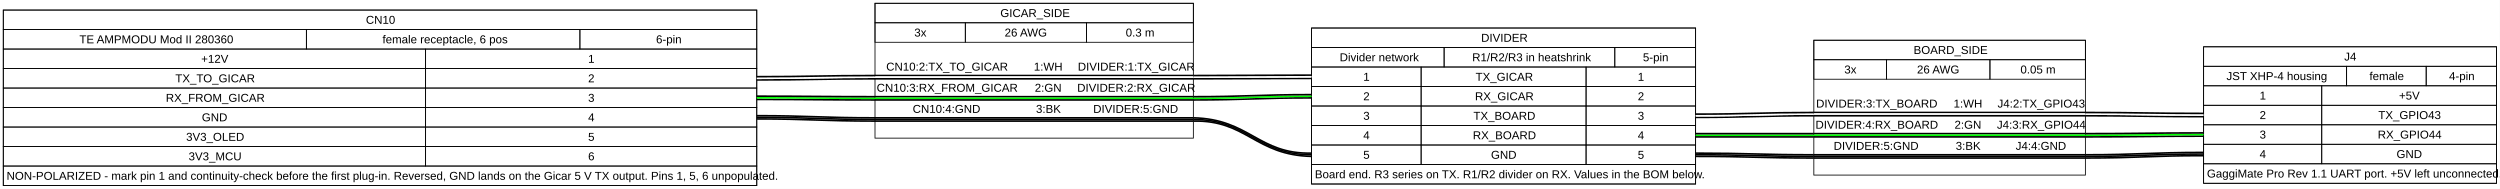
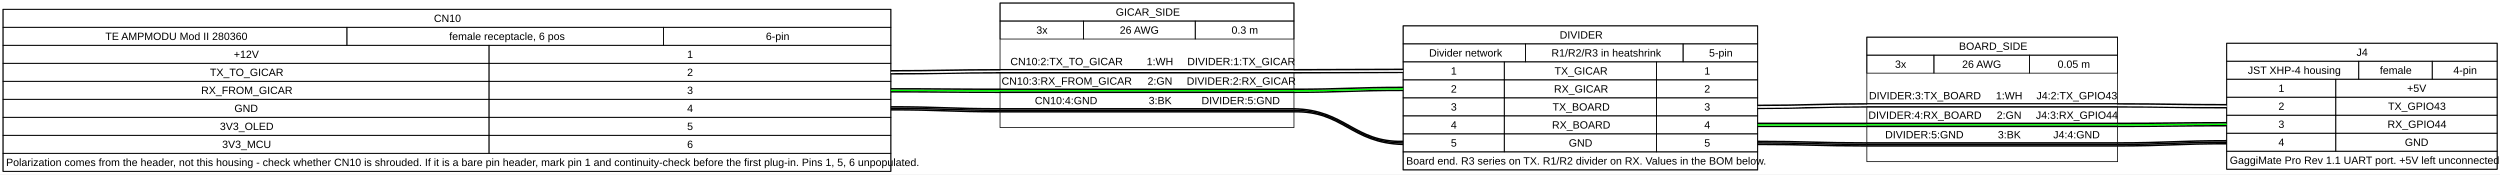
- <svg xmlns="http://www.w3.org/2000/svg" width="3045pt" height="230pt" viewBox="0.00 0.00 3045.00 230.00">
+ <svg xmlns="http://www.w3.org/2000/svg" width="3298pt" height="230pt" viewBox="0.00 0.00 3298.00 230.00">
  <g id="graph0" class="graph" transform="scale(1 1) rotate(0) translate(4 226)">
-     <polygon fill="#ffffff" stroke="none" points="-4,4 -4,-226 3040.75,-226 3040.75,4 -4,4" />
+     <polygon fill="#ffffff" stroke="none" points="-4,4 -4,-226 3294.25,-226 3294.25,4 -4,4" />
    <g id="node1" class="node">
-       <polygon fill="#ffffff" stroke="black" points="917.75,-213.75 0,-213.75 0,0 917.75,0 917.75,-213.75" />
-       <polygon fill="none" stroke="black" points="0,-190 0,-213.75 917.75,-213.75 917.75,-190 0,-190" />
-       <text xml:space="preserve" text-anchor="start" x="441.62" y="-197" font-family="arial" font-size="14.00">CN10</text>
-       <polygon fill="none" stroke="black" points="0,-166.25 0,-190 369.17,-190 369.17,-166.25 0,-166.25" />
-       <text xml:space="preserve" text-anchor="start" x="92.71" y="-173.25" font-family="arial" font-size="14.00">TE AMPMODU Mod II 280360</text>
-       <polygon fill="none" stroke="black" points="369.17,-166.25 369.17,-190 702.33,-190 702.33,-166.25 369.17,-166.25" />
-       <text xml:space="preserve" text-anchor="start" x="461.88" y="-173.25" font-family="arial" font-size="14.00">female receptacle, 6 pos</text>
-       <polygon fill="none" stroke="black" points="702.33,-166.25 702.33,-190 917.75,-190 917.75,-166.25 702.33,-166.25" />
-       <text xml:space="preserve" text-anchor="start" x="795.04" y="-173.25" font-family="arial" font-size="14.00">6-pin</text>
-       <polygon fill="none" stroke="black" points="0,-142.5 0,-166.25 514.38,-166.25 514.38,-142.5 0,-142.5" />
-       <text xml:space="preserve" text-anchor="start" x="241.06" y="-149.5" font-family="arial" font-size="14.00">+12V</text>
-       <polygon fill="none" stroke="black" points="514.38,-142.5 514.38,-166.25 917.75,-166.25 917.75,-142.5 514.38,-142.5" />
-       <text xml:space="preserve" text-anchor="start" x="712.31" y="-149.5" font-family="arial" font-size="14.00">1</text>
-       <polygon fill="none" stroke="black" points="0,-118.75 0,-142.5 514.38,-142.5 514.38,-118.75 0,-118.75" />
-       <text xml:space="preserve" text-anchor="start" x="209.56" y="-125.75" font-family="arial" font-size="14.00">TX_TO_GICAR</text>
-       <polygon fill="none" stroke="black" points="514.38,-118.75 514.38,-142.5 917.75,-142.5 917.75,-118.75 514.38,-118.75" />
-       <text xml:space="preserve" text-anchor="start" x="712.31" y="-125.75" font-family="arial" font-size="14.00">2</text>
-       <polygon fill="none" stroke="black" points="0,-95 0,-118.75 514.38,-118.75 514.38,-95 0,-95" />
-       <text xml:space="preserve" text-anchor="start" x="197.94" y="-102" font-family="arial" font-size="14.00">RX_FROM_GICAR</text>
-       <polygon fill="none" stroke="black" points="514.38,-95 514.38,-118.75 917.75,-118.75 917.75,-95 514.38,-95" />
-       <text xml:space="preserve" text-anchor="start" x="712.31" y="-102" font-family="arial" font-size="14.00">3</text>
-       <polygon fill="none" stroke="black" points="0,-71.25 0,-95 514.38,-95 514.38,-71.25 0,-71.25" />
-       <text xml:space="preserve" text-anchor="start" x="241.81" y="-78.25" font-family="arial" font-size="14.00">GND</text>
-       <polygon fill="none" stroke="black" points="514.38,-71.25 514.38,-95 917.75,-95 917.75,-71.25 514.38,-71.25" />
-       <text xml:space="preserve" text-anchor="start" x="712.31" y="-78.25" font-family="arial" font-size="14.00">4</text>
-       <polygon fill="none" stroke="black" points="0,-47.5 0,-71.25 514.38,-71.25 514.38,-47.5 0,-47.5" />
-       <text xml:space="preserve" text-anchor="start" x="222.69" y="-54.5" font-family="arial" font-size="14.00">3V3_OLED</text>
-       <polygon fill="none" stroke="black" points="514.38,-47.5 514.38,-71.25 917.75,-71.25 917.75,-47.5 514.38,-47.5" />
-       <text xml:space="preserve" text-anchor="start" x="712.31" y="-54.5" font-family="arial" font-size="14.00">5</text>
-       <polygon fill="none" stroke="black" points="0,-23.75 0,-47.5 514.38,-47.5 514.38,-23.75 0,-23.75" />
-       <text xml:space="preserve" text-anchor="start" x="225.69" y="-30.75" font-family="arial" font-size="14.00">3V3_MCU</text>
-       <polygon fill="none" stroke="black" points="514.38,-23.75 514.38,-47.5 917.75,-47.5 917.75,-23.75 514.38,-23.75" />
-       <text xml:space="preserve" text-anchor="start" x="712.31" y="-30.75" font-family="arial" font-size="14.00">6</text>
-       <polygon fill="none" stroke="black" points="0,0 0,-23.75 917.75,-23.75 917.75,0 0,0" />
-       <text xml:space="preserve" text-anchor="start" x="4" y="-7" font-family="arial" font-size="14.00">NON-POLARIZED - mark pin 1 and continuity-check before the first plug-in. Reversed, GND lands on the Gicar 5 V TX output. Pins 1, 5, 6 unpopulated.</text>
+       <polygon fill="#ffffff" stroke="black" points="1171.25,-213.75 0,-213.75 0,0 1171.25,0 1171.25,-213.75" />
+       <polygon fill="none" stroke="black" points="0,-190 0,-213.75 1171.25,-213.75 1171.25,-190 0,-190" />
+       <text xml:space="preserve" text-anchor="start" x="568.38" y="-197" font-family="arial" font-size="14.00">CN10</text>
+       <polygon fill="none" stroke="black" points="0,-166.25 0,-190 453.67,-190 453.67,-166.25 0,-166.25" />
+       <text xml:space="preserve" text-anchor="start" x="134.96" y="-173.25" font-family="arial" font-size="14.00">TE AMPMODU Mod II 280360</text>
+       <polygon fill="none" stroke="black" points="453.67,-166.25 453.67,-190 871.33,-190 871.33,-166.25 453.67,-166.25" />
+       <text xml:space="preserve" text-anchor="start" x="588.62" y="-173.25" font-family="arial" font-size="14.00">female receptacle, 6 pos</text>
+       <polygon fill="none" stroke="black" points="871.33,-166.25 871.33,-190 1171.25,-190 1171.25,-166.25 871.33,-166.25" />
+       <text xml:space="preserve" text-anchor="start" x="1006.29" y="-173.25" font-family="arial" font-size="14.00">6-pin</text>
+       <polygon fill="none" stroke="black" points="0,-142.5 0,-166.25 641.12,-166.25 641.12,-142.5 0,-142.5" />
+       <text xml:space="preserve" text-anchor="start" x="304.44" y="-149.5" font-family="arial" font-size="14.00">+12V</text>
+       <polygon fill="none" stroke="black" points="641.12,-142.5 641.12,-166.25 1171.25,-166.25 1171.25,-142.5 641.12,-142.5" />
+       <text xml:space="preserve" text-anchor="start" x="902.44" y="-149.5" font-family="arial" font-size="14.00">1</text>
+       <polygon fill="none" stroke="black" points="0,-118.75 0,-142.5 641.12,-142.5 641.12,-118.75 0,-118.75" />
+       <text xml:space="preserve" text-anchor="start" x="272.94" y="-125.75" font-family="arial" font-size="14.00">TX_TO_GICAR</text>
+       <polygon fill="none" stroke="black" points="641.12,-118.75 641.12,-142.5 1171.25,-142.5 1171.25,-118.75 641.12,-118.75" />
+       <text xml:space="preserve" text-anchor="start" x="902.44" y="-125.75" font-family="arial" font-size="14.00">2</text>
+       <polygon fill="none" stroke="black" points="0,-95 0,-118.75 641.12,-118.75 641.12,-95 0,-95" />
+       <text xml:space="preserve" text-anchor="start" x="261.31" y="-102" font-family="arial" font-size="14.00">RX_FROM_GICAR</text>
+       <polygon fill="none" stroke="black" points="641.12,-95 641.12,-118.75 1171.25,-118.75 1171.25,-95 641.12,-95" />
+       <text xml:space="preserve" text-anchor="start" x="902.44" y="-102" font-family="arial" font-size="14.00">3</text>
+       <polygon fill="none" stroke="black" points="0,-71.25 0,-95 641.12,-95 641.12,-71.25 0,-71.25" />
+       <text xml:space="preserve" text-anchor="start" x="305.19" y="-78.25" font-family="arial" font-size="14.00">GND</text>
+       <polygon fill="none" stroke="black" points="641.12,-71.25 641.12,-95 1171.25,-95 1171.25,-71.25 641.12,-71.25" />
+       <text xml:space="preserve" text-anchor="start" x="902.44" y="-78.25" font-family="arial" font-size="14.00">4</text>
+       <polygon fill="none" stroke="black" points="0,-47.5 0,-71.25 641.12,-71.25 641.12,-47.5 0,-47.5" />
+       <text xml:space="preserve" text-anchor="start" x="286.06" y="-54.5" font-family="arial" font-size="14.00">3V3_OLED</text>
+       <polygon fill="none" stroke="black" points="641.12,-47.5 641.12,-71.25 1171.25,-71.25 1171.25,-47.5 641.12,-47.5" />
+       <text xml:space="preserve" text-anchor="start" x="902.44" y="-54.5" font-family="arial" font-size="14.00">5</text>
+       <polygon fill="none" stroke="black" points="0,-23.75 0,-47.5 641.12,-47.5 641.12,-23.75 0,-23.75" />
+       <text xml:space="preserve" text-anchor="start" x="289.06" y="-30.75" font-family="arial" font-size="14.00">3V3_MCU</text>
+       <polygon fill="none" stroke="black" points="641.12,-23.75 641.12,-47.5 1171.25,-47.5 1171.25,-23.75 641.12,-23.75" />
+       <text xml:space="preserve" text-anchor="start" x="902.44" y="-30.75" font-family="arial" font-size="14.00">6</text>
+       <polygon fill="none" stroke="black" points="0,0 0,-23.75 1171.25,-23.75 1171.25,0 0,0" />
+       <text xml:space="preserve" text-anchor="start" x="4" y="-7" font-family="arial" font-size="14.00">Polarization comes from the header, not this housing - check whether CN10 is shrouded. If it is a bare pin header, mark pin 1 and continuity-check before the first plug-in. Pins 1, 5, 6 unpopulated.</text>
    </g>
    <g id="node4" class="node">
-       <polygon fill="#ffffff" stroke="black" points="1449.5,-222 1061.75,-222 1061.75,-57.75 1449.5,-57.75 1449.5,-222" />
-       <polygon fill="none" stroke="black" points="1061.75,-198.25 1061.75,-222 1449.5,-222 1449.5,-198.25 1061.75,-198.25" />
-       <text xml:space="preserve" text-anchor="start" x="1214.38" y="-205.25" font-family="arial" font-size="14.00">GICAR_SIDE</text>
-       <polygon fill="none" stroke="black" points="1061.75,-174.5 1061.75,-198.25 1171.75,-198.25 1171.75,-174.5 1061.75,-174.5" />
-       <text xml:space="preserve" text-anchor="start" x="1109.62" y="-181.5" font-family="arial" font-size="14.00">3x</text>
-       <polygon fill="none" stroke="black" points="1171.75,-174.5 1171.75,-198.25 1319.25,-198.25 1319.25,-174.5 1171.75,-174.5" />
-       <text xml:space="preserve" text-anchor="start" x="1219.62" y="-181.5" font-family="arial" font-size="14.00">26 AWG</text>
-       <polygon fill="none" stroke="black" points="1319.25,-174.5 1319.25,-198.25 1449.5,-198.25 1449.5,-174.5 1319.25,-174.5" />
-       <text xml:space="preserve" text-anchor="start" x="1367.12" y="-181.5" font-family="arial" font-size="14.00">0.3 m</text>
-       <text xml:space="preserve" text-anchor="start" x="1145.88" y="-159.75" font-family="arial" font-size="14.00"> </text>
-       <text xml:space="preserve" text-anchor="start" x="1075.38" y="-140" font-family="arial" font-size="14.00">CN10:2:TX_TO_GICAR</text>
-       <text xml:space="preserve" text-anchor="start" x="1235.75" y="-140" font-family="arial" font-size="14.00">     1:WH    </text>
-       <text xml:space="preserve" text-anchor="start" x="1308.75" y="-140" font-family="arial" font-size="14.00">DIVIDER:1:TX_GICAR</text>
-       <polygon fill="#000000" stroke="none" points="1061.75,-133 1061.75,-135 1449.5,-135 1449.5,-133 1061.75,-133" />
-       <polygon fill="#ffffff" stroke="none" points="1061.75,-131 1061.75,-133 1449.5,-133 1449.5,-131 1061.75,-131" />
-       <polygon fill="#000000" stroke="none" points="1061.75,-129 1061.75,-131 1449.5,-131 1449.5,-129 1061.75,-129" />
-       <text xml:space="preserve" text-anchor="start" x="1063.75" y="-114.25" font-family="arial" font-size="14.00">CN10:3:RX_FROM_GICAR</text>
-       <text xml:space="preserve" text-anchor="start" x="1236.88" y="-114.25" font-family="arial" font-size="14.00">     2:GN    </text>
-       <text xml:space="preserve" text-anchor="start" x="1308" y="-114.25" font-family="arial" font-size="14.00">DIVIDER:2:RX_GICAR</text>
-       <polygon fill="#000000" stroke="none" points="1061.75,-107.25 1061.75,-109.25 1449.5,-109.25 1449.5,-107.25 1061.75,-107.25" />
-       <polygon fill="#00ff00" stroke="none" points="1061.75,-105.25 1061.75,-107.25 1449.5,-107.25 1449.5,-105.25 1061.75,-105.25" />
-       <polygon fill="#000000" stroke="none" points="1061.75,-103.25 1061.75,-105.25 1449.5,-105.25 1449.5,-103.25 1061.75,-103.25" />
-       <text xml:space="preserve" text-anchor="start" x="1107.62" y="-88.5" font-family="arial" font-size="14.00">CN10:4:GND</text>
-       <text xml:space="preserve" text-anchor="start" x="1238.38" y="-88.5" font-family="arial" font-size="14.00">     3:BK    </text>
-       <text xml:space="preserve" text-anchor="start" x="1327.5" y="-88.5" font-family="arial" font-size="14.00">DIVIDER:5:GND</text>
-       <polygon fill="#000000" stroke="none" points="1061.75,-81.5 1061.75,-83.5 1449.5,-83.5 1449.5,-81.5 1061.75,-81.5" />
-       <polygon fill="#000000" stroke="none" points="1061.75,-79.5 1061.75,-81.5 1449.5,-81.5 1449.5,-79.5 1061.75,-79.5" />
-       <polygon fill="#000000" stroke="none" points="1061.75,-77.5 1061.75,-79.5 1449.5,-79.5 1449.5,-77.5 1061.75,-77.5" />
-       <text xml:space="preserve" text-anchor="start" x="1145.88" y="-62.75" font-family="arial" font-size="14.00"> </text>
+       <polygon fill="#ffffff" stroke="black" points="1703,-222 1315.25,-222 1315.25,-57.75 1703,-57.75 1703,-222" />
+       <polygon fill="none" stroke="black" points="1315.25,-198.25 1315.25,-222 1703,-222 1703,-198.25 1315.25,-198.25" />
+       <text xml:space="preserve" text-anchor="start" x="1467.88" y="-205.25" font-family="arial" font-size="14.00">GICAR_SIDE</text>
+       <polygon fill="none" stroke="black" points="1315.25,-174.5 1315.25,-198.25 1425.25,-198.25 1425.25,-174.5 1315.25,-174.5" />
+       <text xml:space="preserve" text-anchor="start" x="1363.12" y="-181.5" font-family="arial" font-size="14.00">3x</text>
+       <polygon fill="none" stroke="black" points="1425.25,-174.5 1425.25,-198.25 1572.75,-198.25 1572.75,-174.5 1425.25,-174.5" />
+       <text xml:space="preserve" text-anchor="start" x="1473.12" y="-181.5" font-family="arial" font-size="14.00">26 AWG</text>
+       <polygon fill="none" stroke="black" points="1572.75,-174.5 1572.75,-198.25 1703,-198.25 1703,-174.5 1572.75,-174.5" />
+       <text xml:space="preserve" text-anchor="start" x="1620.62" y="-181.5" font-family="arial" font-size="14.00">0.3 m</text>
+       <text xml:space="preserve" text-anchor="start" x="1399.38" y="-159.75" font-family="arial" font-size="14.00"> </text>
+       <text xml:space="preserve" text-anchor="start" x="1328.88" y="-140" font-family="arial" font-size="14.00">CN10:2:TX_TO_GICAR</text>
+       <text xml:space="preserve" text-anchor="start" x="1489.25" y="-140" font-family="arial" font-size="14.00">     1:WH    </text>
+       <text xml:space="preserve" text-anchor="start" x="1562.25" y="-140" font-family="arial" font-size="14.00">DIVIDER:1:TX_GICAR</text>
+       <polygon fill="#000000" stroke="none" points="1315.25,-133 1315.25,-135 1703,-135 1703,-133 1315.25,-133" />
+       <polygon fill="#ffffff" stroke="none" points="1315.25,-131 1315.25,-133 1703,-133 1703,-131 1315.25,-131" />
+       <polygon fill="#000000" stroke="none" points="1315.25,-129 1315.25,-131 1703,-131 1703,-129 1315.25,-129" />
+       <text xml:space="preserve" text-anchor="start" x="1317.25" y="-114.25" font-family="arial" font-size="14.00">CN10:3:RX_FROM_GICAR</text>
+       <text xml:space="preserve" text-anchor="start" x="1490.38" y="-114.25" font-family="arial" font-size="14.00">     2:GN    </text>
+       <text xml:space="preserve" text-anchor="start" x="1561.5" y="-114.25" font-family="arial" font-size="14.00">DIVIDER:2:RX_GICAR</text>
+       <polygon fill="#000000" stroke="none" points="1315.25,-107.25 1315.25,-109.25 1703,-109.25 1703,-107.25 1315.25,-107.25" />
+       <polygon fill="#00ff00" stroke="none" points="1315.25,-105.25 1315.25,-107.25 1703,-107.25 1703,-105.25 1315.25,-105.25" />
+       <polygon fill="#000000" stroke="none" points="1315.25,-103.25 1315.25,-105.25 1703,-105.25 1703,-103.25 1315.25,-103.25" />
+       <text xml:space="preserve" text-anchor="start" x="1361.12" y="-88.5" font-family="arial" font-size="14.00">CN10:4:GND</text>
+       <text xml:space="preserve" text-anchor="start" x="1491.88" y="-88.5" font-family="arial" font-size="14.00">     3:BK    </text>
+       <text xml:space="preserve" text-anchor="start" x="1581" y="-88.5" font-family="arial" font-size="14.00">DIVIDER:5:GND</text>
+       <polygon fill="#000000" stroke="none" points="1315.25,-81.5 1315.25,-83.5 1703,-83.5 1703,-81.5 1315.25,-81.5" />
+       <polygon fill="#000000" stroke="none" points="1315.25,-79.5 1315.25,-81.5 1703,-81.5 1703,-79.5 1315.25,-79.5" />
+       <polygon fill="#000000" stroke="none" points="1315.25,-77.5 1315.25,-79.5 1703,-79.5 1703,-77.5 1315.25,-77.5" />
+       <text xml:space="preserve" text-anchor="start" x="1399.38" y="-62.75" font-family="arial" font-size="14.00"> </text>
    </g>
    <g id="edge1" class="edge">
-       <path fill="none" stroke="#000000" stroke-width="2" d="M917.75,-128.63C981.92,-128.63 997.92,-130.01 1061.75,-130" />
-       <path fill="none" stroke="#ffffff" stroke-width="2" d="M917.75,-130.62C981.75,-130.62 997.75,-132 1061.75,-132" />
-       <path fill="none" stroke="#000000" stroke-width="2" d="M917.75,-132.62C981.58,-132.62 997.58,-133.99 1061.75,-134" />
+       <path fill="none" stroke="#000000" stroke-width="2" d="M1171.25,-128.63C1235.42,-128.63 1251.42,-130.01 1315.25,-130" />
+       <path fill="none" stroke="#ffffff" stroke-width="2" d="M1171.25,-130.62C1235.25,-130.62 1251.25,-132 1315.25,-132" />
+       <path fill="none" stroke="#000000" stroke-width="2" d="M1171.25,-132.62C1235.08,-132.62 1251.08,-133.99 1315.25,-134" />
    </g>
    <g id="edge3" class="edge">
-       <path fill="none" stroke="#000000" stroke-width="2" d="M917.75,-104.88C981.67,-104.88 997.67,-104.25 1061.75,-104.25" />
-       <path fill="none" stroke="#00ff00" stroke-width="2" d="M917.75,-106.87C981.75,-106.87 997.75,-106.25 1061.75,-106.25" />
-       <path fill="none" stroke="#000000" stroke-width="2" d="M917.75,-108.87C981.83,-108.87 997.83,-108.25 1061.75,-108.25" />
+       <path fill="none" stroke="#000000" stroke-width="2" d="M1171.25,-104.88C1235.17,-104.88 1251.17,-104.25 1315.25,-104.25" />
+       <path fill="none" stroke="#00ff00" stroke-width="2" d="M1171.25,-106.87C1235.25,-106.87 1251.25,-106.25 1315.25,-106.25" />
+       <path fill="none" stroke="#000000" stroke-width="2" d="M1171.25,-108.87C1235.33,-108.87 1251.33,-108.25 1315.25,-108.25" />
    </g>
    <g id="edge5" class="edge">
-       <path fill="none" stroke="#000000" stroke-width="2" d="M917.75,-81.13C981.44,-81.15 997.42,-78.53 1061.75,-78.5" />
-       <path fill="none" stroke="#000000" stroke-width="2" d="M917.75,-83.12C981.76,-83.13 997.74,-80.5 1061.75,-80.5" />
-       <path fill="none" stroke="#000000" stroke-width="2" d="M917.75,-85.12C982.08,-85.1 998.06,-82.47 1061.75,-82.5" />
+       <path fill="none" stroke="#000000" stroke-width="2" d="M1171.25,-81.13C1234.94,-81.15 1250.92,-78.53 1315.25,-78.5" />
+       <path fill="none" stroke="#000000" stroke-width="2" d="M1171.25,-83.12C1235.26,-83.13 1251.24,-80.5 1315.25,-80.5" />
+       <path fill="none" stroke="#000000" stroke-width="2" d="M1171.25,-85.12C1235.58,-85.1 1251.56,-82.47 1315.25,-82.5" />
    </g>
    <g id="node2" class="node">
-       <polygon fill="#ffffff" stroke="black" points="2061.25,-191.88 1593.5,-191.88 1593.5,-1.88 2061.25,-1.88 2061.25,-191.88" />
-       <polygon fill="none" stroke="black" points="1593.5,-168.12 1593.5,-191.88 2061.25,-191.88 2061.25,-168.12 1593.5,-168.12" />
-       <text xml:space="preserve" text-anchor="start" x="1800" y="-175.12" font-family="arial" font-size="14.00">DIVIDER</text>
-       <polygon fill="none" stroke="black" points="1593.5,-144.38 1593.5,-168.12 1754.92,-168.12 1754.92,-144.38 1593.5,-144.38" />
-       <text xml:space="preserve" text-anchor="start" x="1627.71" y="-151.38" font-family="arial" font-size="14.00">Divider network</text>
-       <polygon fill="none" stroke="black" points="1754.92,-144.38 1754.92,-168.12 1962.83,-168.12 1962.83,-144.38 1754.92,-144.38" />
-       <text xml:space="preserve" text-anchor="start" x="1789.12" y="-151.38" font-family="arial" font-size="14.00">R1/R2/R3 in heatshrink</text>
-       <polygon fill="none" stroke="black" points="1962.83,-144.38 1962.83,-168.12 2061.25,-168.12 2061.25,-144.38 1962.83,-144.38" />
-       <text xml:space="preserve" text-anchor="start" x="1997.04" y="-151.38" font-family="arial" font-size="14.00">5-pin</text>
-       <polygon fill="none" stroke="black" points="1593.5,-120.62 1593.5,-144.38 1726.92,-144.38 1726.92,-120.62 1593.5,-120.62" />
-       <text xml:space="preserve" text-anchor="start" x="1656.46" y="-127.62" font-family="arial" font-size="14.00">1</text>
-       <polygon fill="none" stroke="black" points="1726.92,-120.62 1726.92,-144.38 1927.83,-144.38 1927.83,-120.62 1726.92,-120.62" />
-       <text xml:space="preserve" text-anchor="start" x="1793.25" y="-127.62" font-family="arial" font-size="14.00">TX_GICAR</text>
-       <polygon fill="none" stroke="black" points="1927.83,-120.62 1927.83,-144.38 2061.25,-144.38 2061.25,-120.62 1927.83,-120.62" />
-       <text xml:space="preserve" text-anchor="start" x="1990.79" y="-127.62" font-family="arial" font-size="14.00">1</text>
-       <polygon fill="none" stroke="black" points="1593.5,-96.88 1593.5,-120.62 1726.92,-120.62 1726.92,-96.88 1593.5,-96.88" />
-       <text xml:space="preserve" text-anchor="start" x="1656.46" y="-103.88" font-family="arial" font-size="14.00">2</text>
-       <polygon fill="none" stroke="black" points="1726.92,-96.88 1726.92,-120.62 1927.83,-120.62 1927.83,-96.88 1726.92,-96.88" />
-       <text xml:space="preserve" text-anchor="start" x="1792.5" y="-103.88" font-family="arial" font-size="14.00">RX_GICAR</text>
-       <polygon fill="none" stroke="black" points="1927.83,-96.88 1927.83,-120.62 2061.25,-120.62 2061.25,-96.88 1927.83,-96.88" />
-       <text xml:space="preserve" text-anchor="start" x="1990.79" y="-103.88" font-family="arial" font-size="14.00">2</text>
-       <polygon fill="none" stroke="black" points="1593.5,-73.12 1593.5,-96.88 1726.92,-96.88 1726.92,-73.12 1593.5,-73.12" />
-       <text xml:space="preserve" text-anchor="start" x="1656.46" y="-80.12" font-family="arial" font-size="14.00">3</text>
-       <polygon fill="none" stroke="black" points="1726.92,-73.12 1726.92,-96.88 1927.83,-96.88 1927.83,-73.12 1726.92,-73.12" />
-       <text xml:space="preserve" text-anchor="start" x="1790.62" y="-80.12" font-family="arial" font-size="14.00">TX_BOARD</text>
-       <polygon fill="none" stroke="black" points="1927.83,-73.12 1927.83,-96.88 2061.25,-96.88 2061.25,-73.12 1927.83,-73.12" />
-       <text xml:space="preserve" text-anchor="start" x="1990.79" y="-80.12" font-family="arial" font-size="14.00">3</text>
-       <polygon fill="none" stroke="black" points="1593.5,-49.38 1593.5,-73.12 1726.92,-73.12 1726.92,-49.38 1593.5,-49.38" />
-       <text xml:space="preserve" text-anchor="start" x="1656.46" y="-56.38" font-family="arial" font-size="14.00">4</text>
-       <polygon fill="none" stroke="black" points="1726.92,-49.38 1726.92,-73.12 1927.83,-73.12 1927.83,-49.38 1726.92,-49.38" />
-       <text xml:space="preserve" text-anchor="start" x="1789.88" y="-56.38" font-family="arial" font-size="14.00">RX_BOARD</text>
-       <polygon fill="none" stroke="black" points="1927.83,-49.38 1927.83,-73.12 2061.25,-73.12 2061.25,-49.38 1927.83,-49.38" />
-       <text xml:space="preserve" text-anchor="start" x="1990.79" y="-56.38" font-family="arial" font-size="14.00">4</text>
-       <polygon fill="none" stroke="black" points="1593.5,-25.62 1593.5,-49.38 1726.92,-49.38 1726.92,-25.62 1593.5,-25.62" />
-       <text xml:space="preserve" text-anchor="start" x="1656.46" y="-32.62" font-family="arial" font-size="14.00">5</text>
-       <polygon fill="none" stroke="black" points="1726.92,-25.62 1726.92,-49.38 1927.83,-49.38 1927.83,-25.62 1726.92,-25.62" />
-       <text xml:space="preserve" text-anchor="start" x="1812" y="-32.62" font-family="arial" font-size="14.00">GND</text>
-       <polygon fill="none" stroke="black" points="1927.83,-25.62 1927.83,-49.38 2061.25,-49.38 2061.25,-25.62 1927.83,-25.62" />
-       <text xml:space="preserve" text-anchor="start" x="1990.79" y="-32.62" font-family="arial" font-size="14.00">5</text>
-       <polygon fill="none" stroke="black" points="1593.5,-1.88 1593.5,-25.62 2061.25,-25.62 2061.25,-1.88 1593.5,-1.88" />
-       <text xml:space="preserve" text-anchor="start" x="1597.5" y="-8.88" font-family="arial" font-size="14.00">Board end. R3 series on TX. R1/R2 divider on RX. Values in the BOM below.</text>
+       <polygon fill="#ffffff" stroke="black" points="2314.75,-191.88 1847,-191.88 1847,-1.88 2314.75,-1.88 2314.75,-191.88" />
+       <polygon fill="none" stroke="black" points="1847,-168.12 1847,-191.88 2314.75,-191.88 2314.75,-168.12 1847,-168.12" />
+       <text xml:space="preserve" text-anchor="start" x="2053.5" y="-175.12" font-family="arial" font-size="14.00">DIVIDER</text>
+       <polygon fill="none" stroke="black" points="1847,-144.38 1847,-168.12 2008.42,-168.12 2008.42,-144.38 1847,-144.38" />
+       <text xml:space="preserve" text-anchor="start" x="1881.21" y="-151.38" font-family="arial" font-size="14.00">Divider network</text>
+       <polygon fill="none" stroke="black" points="2008.42,-144.38 2008.42,-168.12 2216.33,-168.12 2216.33,-144.38 2008.42,-144.38" />
+       <text xml:space="preserve" text-anchor="start" x="2042.62" y="-151.38" font-family="arial" font-size="14.00">R1/R2/R3 in heatshrink</text>
+       <polygon fill="none" stroke="black" points="2216.33,-144.38 2216.33,-168.12 2314.75,-168.12 2314.75,-144.38 2216.33,-144.38" />
+       <text xml:space="preserve" text-anchor="start" x="2250.54" y="-151.38" font-family="arial" font-size="14.00">5-pin</text>
+       <polygon fill="none" stroke="black" points="1847,-120.62 1847,-144.38 1980.42,-144.38 1980.42,-120.62 1847,-120.62" />
+       <text xml:space="preserve" text-anchor="start" x="1909.96" y="-127.62" font-family="arial" font-size="14.00">1</text>
+       <polygon fill="none" stroke="black" points="1980.42,-120.62 1980.42,-144.38 2181.33,-144.38 2181.33,-120.62 1980.42,-120.62" />
+       <text xml:space="preserve" text-anchor="start" x="2046.75" y="-127.62" font-family="arial" font-size="14.00">TX_GICAR</text>
+       <polygon fill="none" stroke="black" points="2181.33,-120.62 2181.33,-144.38 2314.75,-144.38 2314.75,-120.62 2181.33,-120.62" />
+       <text xml:space="preserve" text-anchor="start" x="2244.29" y="-127.62" font-family="arial" font-size="14.00">1</text>
+       <polygon fill="none" stroke="black" points="1847,-96.88 1847,-120.62 1980.42,-120.62 1980.42,-96.88 1847,-96.88" />
+       <text xml:space="preserve" text-anchor="start" x="1909.96" y="-103.88" font-family="arial" font-size="14.00">2</text>
+       <polygon fill="none" stroke="black" points="1980.42,-96.88 1980.42,-120.62 2181.33,-120.62 2181.33,-96.88 1980.42,-96.88" />
+       <text xml:space="preserve" text-anchor="start" x="2046" y="-103.88" font-family="arial" font-size="14.00">RX_GICAR</text>
+       <polygon fill="none" stroke="black" points="2181.33,-96.88 2181.33,-120.62 2314.75,-120.62 2314.75,-96.88 2181.33,-96.88" />
+       <text xml:space="preserve" text-anchor="start" x="2244.29" y="-103.88" font-family="arial" font-size="14.00">2</text>
+       <polygon fill="none" stroke="black" points="1847,-73.12 1847,-96.88 1980.42,-96.88 1980.42,-73.12 1847,-73.12" />
+       <text xml:space="preserve" text-anchor="start" x="1909.96" y="-80.12" font-family="arial" font-size="14.00">3</text>
+       <polygon fill="none" stroke="black" points="1980.42,-73.12 1980.42,-96.88 2181.33,-96.88 2181.33,-73.12 1980.42,-73.12" />
+       <text xml:space="preserve" text-anchor="start" x="2044.12" y="-80.12" font-family="arial" font-size="14.00">TX_BOARD</text>
+       <polygon fill="none" stroke="black" points="2181.33,-73.12 2181.33,-96.88 2314.75,-96.88 2314.75,-73.12 2181.33,-73.12" />
+       <text xml:space="preserve" text-anchor="start" x="2244.29" y="-80.12" font-family="arial" font-size="14.00">3</text>
+       <polygon fill="none" stroke="black" points="1847,-49.38 1847,-73.12 1980.42,-73.12 1980.42,-49.38 1847,-49.38" />
+       <text xml:space="preserve" text-anchor="start" x="1909.96" y="-56.38" font-family="arial" font-size="14.00">4</text>
+       <polygon fill="none" stroke="black" points="1980.42,-49.38 1980.42,-73.12 2181.33,-73.12 2181.33,-49.38 1980.42,-49.38" />
+       <text xml:space="preserve" text-anchor="start" x="2043.38" y="-56.38" font-family="arial" font-size="14.00">RX_BOARD</text>
+       <polygon fill="none" stroke="black" points="2181.33,-49.38 2181.33,-73.12 2314.75,-73.12 2314.75,-49.38 2181.33,-49.38" />
+       <text xml:space="preserve" text-anchor="start" x="2244.29" y="-56.38" font-family="arial" font-size="14.00">4</text>
+       <polygon fill="none" stroke="black" points="1847,-25.62 1847,-49.38 1980.42,-49.38 1980.42,-25.62 1847,-25.62" />
+       <text xml:space="preserve" text-anchor="start" x="1909.96" y="-32.62" font-family="arial" font-size="14.00">5</text>
+       <polygon fill="none" stroke="black" points="1980.42,-25.62 1980.42,-49.38 2181.33,-49.38 2181.33,-25.62 1980.42,-25.62" />
+       <text xml:space="preserve" text-anchor="start" x="2065.5" y="-32.62" font-family="arial" font-size="14.00">GND</text>
+       <polygon fill="none" stroke="black" points="2181.33,-25.62 2181.33,-49.38 2314.75,-49.38 2314.75,-25.62 2181.33,-25.62" />
+       <text xml:space="preserve" text-anchor="start" x="2244.29" y="-32.62" font-family="arial" font-size="14.00">5</text>
+       <polygon fill="none" stroke="black" points="1847,-1.88 1847,-25.62 2314.75,-25.62 2314.75,-1.88 1847,-1.88" />
+       <text xml:space="preserve" text-anchor="start" x="1851" y="-8.88" font-family="arial" font-size="14.00">Board end. R3 series on TX. R1/R2 divider on RX. Values in the BOM below.</text>
    </g>
    <g id="node5" class="node">
-       <polygon fill="#ffffff" stroke="black" points="2536,-177 2205.25,-177 2205.25,-12.75 2536,-12.75 2536,-177" />
-       <polygon fill="none" stroke="black" points="2205.25,-153.25 2205.25,-177 2536,-177 2536,-153.25 2205.25,-153.25" />
-       <text xml:space="preserve" text-anchor="start" x="2326.75" y="-160.25" font-family="arial" font-size="14.00">BOARD_SIDE</text>
-       <polygon fill="none" stroke="black" points="2205.25,-129.5 2205.25,-153.25 2293.75,-153.25 2293.75,-129.5 2205.25,-129.5" />
-       <text xml:space="preserve" text-anchor="start" x="2242.38" y="-136.5" font-family="arial" font-size="14.00">3x</text>
-       <polygon fill="none" stroke="black" points="2293.75,-129.5 2293.75,-153.25 2419.75,-153.25 2419.75,-129.5 2293.75,-129.5" />
-       <text xml:space="preserve" text-anchor="start" x="2330.88" y="-136.5" font-family="arial" font-size="14.00">26 AWG</text>
-       <polygon fill="none" stroke="black" points="2419.75,-129.5 2419.75,-153.25 2536,-153.25 2536,-129.5 2419.75,-129.5" />
-       <text xml:space="preserve" text-anchor="start" x="2456.88" y="-136.5" font-family="arial" font-size="14.00">0.05 m</text>
-       <text xml:space="preserve" text-anchor="start" x="2277.75" y="-114.75" font-family="arial" font-size="14.00"> </text>
-       <text xml:space="preserve" text-anchor="start" x="2208" y="-95" font-family="arial" font-size="14.00">DIVIDER:3:TX_BOARD</text>
-       <text xml:space="preserve" text-anchor="start" x="2356" y="-95" font-family="arial" font-size="14.00">     1:WH    </text>
-       <text xml:space="preserve" text-anchor="start" x="2429" y="-95" font-family="arial" font-size="14.00">J4:2:TX_GPIO43</text>
-       <polygon fill="#000000" stroke="none" points="2205.25,-88 2205.25,-90 2536,-90 2536,-88 2205.25,-88" />
-       <polygon fill="#ffffff" stroke="none" points="2205.25,-86 2205.25,-88 2536,-88 2536,-86 2205.25,-86" />
-       <polygon fill="#000000" stroke="none" points="2205.25,-84 2205.25,-86 2536,-86 2536,-84 2205.25,-84" />
-       <text xml:space="preserve" text-anchor="start" x="2207.25" y="-69.25" font-family="arial" font-size="14.00">DIVIDER:4:RX_BOARD</text>
-       <text xml:space="preserve" text-anchor="start" x="2357.12" y="-69.25" font-family="arial" font-size="14.00">     2:GN    </text>
-       <text xml:space="preserve" text-anchor="start" x="2428.25" y="-69.25" font-family="arial" font-size="14.00">J4:3:RX_GPIO44</text>
-       <polygon fill="#000000" stroke="none" points="2205.25,-62.25 2205.25,-64.25 2536,-64.25 2536,-62.25 2205.25,-62.25" />
-       <polygon fill="#00ff00" stroke="none" points="2205.25,-60.25 2205.25,-62.25 2536,-62.25 2536,-60.25 2205.25,-60.25" />
-       <polygon fill="#000000" stroke="none" points="2205.25,-58.25 2205.25,-60.25 2536,-60.25 2536,-58.25 2205.25,-58.25" />
-       <text xml:space="preserve" text-anchor="start" x="2229.38" y="-43.5" font-family="arial" font-size="14.00">DIVIDER:5:GND</text>
-       <text xml:space="preserve" text-anchor="start" x="2358.62" y="-43.5" font-family="arial" font-size="14.00">     3:BK    </text>
-       <text xml:space="preserve" text-anchor="start" x="2451.12" y="-43.5" font-family="arial" font-size="14.00">J4:4:GND</text>
-       <polygon fill="#000000" stroke="none" points="2205.25,-36.5 2205.25,-38.5 2536,-38.5 2536,-36.5 2205.25,-36.5" />
-       <polygon fill="#000000" stroke="none" points="2205.25,-34.5 2205.25,-36.5 2536,-36.5 2536,-34.5 2205.25,-34.5" />
-       <polygon fill="#000000" stroke="none" points="2205.25,-32.5 2205.25,-34.5 2536,-34.5 2536,-32.5 2205.25,-32.5" />
-       <text xml:space="preserve" text-anchor="start" x="2277.75" y="-17.75" font-family="arial" font-size="14.00"> </text>
+       <polygon fill="#ffffff" stroke="black" points="2789.5,-177 2458.75,-177 2458.75,-12.75 2789.5,-12.75 2789.5,-177" />
+       <polygon fill="none" stroke="black" points="2458.75,-153.25 2458.75,-177 2789.5,-177 2789.5,-153.25 2458.75,-153.25" />
+       <text xml:space="preserve" text-anchor="start" x="2580.25" y="-160.25" font-family="arial" font-size="14.00">BOARD_SIDE</text>
+       <polygon fill="none" stroke="black" points="2458.75,-129.5 2458.75,-153.25 2547.25,-153.25 2547.25,-129.5 2458.75,-129.5" />
+       <text xml:space="preserve" text-anchor="start" x="2495.88" y="-136.5" font-family="arial" font-size="14.00">3x</text>
+       <polygon fill="none" stroke="black" points="2547.25,-129.5 2547.25,-153.25 2673.25,-153.25 2673.25,-129.5 2547.25,-129.5" />
+       <text xml:space="preserve" text-anchor="start" x="2584.38" y="-136.5" font-family="arial" font-size="14.00">26 AWG</text>
+       <polygon fill="none" stroke="black" points="2673.25,-129.5 2673.25,-153.25 2789.5,-153.25 2789.5,-129.5 2673.25,-129.5" />
+       <text xml:space="preserve" text-anchor="start" x="2710.38" y="-136.5" font-family="arial" font-size="14.00">0.05 m</text>
+       <text xml:space="preserve" text-anchor="start" x="2531.25" y="-114.75" font-family="arial" font-size="14.00"> </text>
+       <text xml:space="preserve" text-anchor="start" x="2461.5" y="-95" font-family="arial" font-size="14.00">DIVIDER:3:TX_BOARD</text>
+       <text xml:space="preserve" text-anchor="start" x="2609.5" y="-95" font-family="arial" font-size="14.00">     1:WH    </text>
+       <text xml:space="preserve" text-anchor="start" x="2682.5" y="-95" font-family="arial" font-size="14.00">J4:2:TX_GPIO43</text>
+       <polygon fill="#000000" stroke="none" points="2458.75,-88 2458.75,-90 2789.5,-90 2789.5,-88 2458.75,-88" />
+       <polygon fill="#ffffff" stroke="none" points="2458.75,-86 2458.75,-88 2789.5,-88 2789.5,-86 2458.75,-86" />
+       <polygon fill="#000000" stroke="none" points="2458.75,-84 2458.75,-86 2789.5,-86 2789.5,-84 2458.75,-84" />
+       <text xml:space="preserve" text-anchor="start" x="2460.75" y="-69.25" font-family="arial" font-size="14.00">DIVIDER:4:RX_BOARD</text>
+       <text xml:space="preserve" text-anchor="start" x="2610.62" y="-69.25" font-family="arial" font-size="14.00">     2:GN    </text>
+       <text xml:space="preserve" text-anchor="start" x="2681.75" y="-69.25" font-family="arial" font-size="14.00">J4:3:RX_GPIO44</text>
+       <polygon fill="#000000" stroke="none" points="2458.75,-62.25 2458.75,-64.25 2789.5,-64.25 2789.5,-62.25 2458.75,-62.25" />
+       <polygon fill="#00ff00" stroke="none" points="2458.75,-60.25 2458.75,-62.25 2789.5,-62.25 2789.5,-60.25 2458.75,-60.25" />
+       <polygon fill="#000000" stroke="none" points="2458.75,-58.25 2458.75,-60.25 2789.5,-60.25 2789.5,-58.25 2458.75,-58.25" />
+       <text xml:space="preserve" text-anchor="start" x="2482.88" y="-43.5" font-family="arial" font-size="14.00">DIVIDER:5:GND</text>
+       <text xml:space="preserve" text-anchor="start" x="2612.12" y="-43.5" font-family="arial" font-size="14.00">     3:BK    </text>
+       <text xml:space="preserve" text-anchor="start" x="2704.62" y="-43.5" font-family="arial" font-size="14.00">J4:4:GND</text>
+       <polygon fill="#000000" stroke="none" points="2458.75,-36.5 2458.75,-38.5 2789.5,-38.5 2789.5,-36.5 2458.75,-36.5" />
+       <polygon fill="#000000" stroke="none" points="2458.75,-34.5 2458.75,-36.5 2789.5,-36.5 2789.5,-34.5 2458.75,-34.5" />
+       <polygon fill="#000000" stroke="none" points="2458.75,-32.5 2458.75,-34.5 2789.5,-34.5 2789.5,-32.5 2458.75,-32.5" />
+       <text xml:space="preserve" text-anchor="start" x="2531.25" y="-17.75" font-family="arial" font-size="14.00"> </text>
    </g>
    <g id="edge7" class="edge">
-       <path fill="none" stroke="#000000" stroke-width="2" d="M2061.25,-83C2125.5,-83.02 2141.49,-85.02 2205.25,-85" />
-       <path fill="none" stroke="#ffffff" stroke-width="2" d="M2061.25,-85C2125.26,-85 2141.24,-87 2205.25,-87" />
-       <path fill="none" stroke="#000000" stroke-width="2" d="M2061.25,-87C2125.01,-86.98 2141,-88.98 2205.25,-89" />
+       <path fill="none" stroke="#000000" stroke-width="2" d="M2314.75,-83C2379,-83.02 2394.99,-85.02 2458.75,-85" />
+       <path fill="none" stroke="#ffffff" stroke-width="2" d="M2314.75,-85C2378.76,-85 2394.74,-87 2458.75,-87" />
+       <path fill="none" stroke="#000000" stroke-width="2" d="M2314.75,-87C2378.51,-86.98 2394.5,-88.98 2458.75,-89" />
    </g>
    <g id="edge9" class="edge">
-       <path fill="none" stroke="#000000" stroke-width="2" d="M2061.25,-59.25C2125.25,-59.25 2141.25,-59.25 2205.25,-59.25" />
-       <path fill="none" stroke="#00ff00" stroke-width="2" d="M2061.25,-61.25C2125.25,-61.25 2141.25,-61.25 2205.25,-61.25" />
-       <path fill="none" stroke="#000000" stroke-width="2" d="M2061.25,-63.25C2125.25,-63.25 2141.25,-63.25 2205.25,-63.25" />
+       <path fill="none" stroke="#000000" stroke-width="2" d="M2314.75,-59.25C2378.75,-59.25 2394.75,-59.25 2458.75,-59.25" />
+       <path fill="none" stroke="#00ff00" stroke-width="2" d="M2314.75,-61.25C2378.75,-61.25 2394.75,-61.25 2458.75,-61.25" />
+       <path fill="none" stroke="#000000" stroke-width="2" d="M2314.75,-63.25C2378.75,-63.25 2394.75,-63.25 2458.75,-63.25" />
    </g>
    <g id="edge11" class="edge">
-       <path fill="none" stroke="#000000" stroke-width="2" d="M2061.25,-35.5C2125.01,-35.52 2141,-33.52 2205.25,-33.5" />
-       <path fill="none" stroke="#000000" stroke-width="2" d="M2061.25,-37.5C2125.26,-37.5 2141.24,-35.5 2205.25,-35.5" />
-       <path fill="none" stroke="#000000" stroke-width="2" d="M2061.25,-39.5C2125.5,-39.48 2141.49,-37.48 2205.25,-37.5" />
+       <path fill="none" stroke="#000000" stroke-width="2" d="M2314.75,-35.5C2378.51,-35.52 2394.5,-33.52 2458.75,-33.5" />
+       <path fill="none" stroke="#000000" stroke-width="2" d="M2314.75,-37.5C2378.76,-37.5 2394.74,-35.5 2458.75,-35.5" />
+       <path fill="none" stroke="#000000" stroke-width="2" d="M2314.75,-39.5C2379,-39.48 2394.99,-37.48 2458.75,-37.5" />
    </g>
    <g id="node3" class="node">
-       <polygon fill="#ffffff" stroke="black" points="3036.75,-169 2680,-169 2680,-2.75 3036.75,-2.75 3036.75,-169" />
-       <polygon fill="none" stroke="black" points="2680,-145.25 2680,-169 3036.75,-169 3036.75,-145.25 2680,-145.25" />
-       <text xml:space="preserve" text-anchor="start" x="2851.25" y="-152.25" font-family="arial" font-size="14.00">J4</text>
-       <polygon fill="none" stroke="black" points="2680,-121.5 2680,-145.25 2854.17,-145.25 2854.17,-121.5 2680,-121.5" />
-       <text xml:space="preserve" text-anchor="start" x="2707.83" y="-128.5" font-family="arial" font-size="14.00">JST XHP-4 housing</text>
-       <polygon fill="none" stroke="black" points="2854.17,-121.5 2854.17,-145.25 2951.08,-145.25 2951.08,-121.5 2854.17,-121.5" />
-       <text xml:space="preserve" text-anchor="start" x="2882" y="-128.5" font-family="arial" font-size="14.00">female</text>
-       <polygon fill="none" stroke="black" points="2951.08,-121.5 2951.08,-145.25 3036.75,-145.25 3036.75,-121.5 2951.08,-121.5" />
-       <text xml:space="preserve" text-anchor="start" x="2978.92" y="-128.5" font-family="arial" font-size="14.00">4-pin</text>
-       <polygon fill="none" stroke="black" points="2680,-97.75 2680,-121.5 2823.88,-121.5 2823.88,-97.75 2680,-97.75" />
-       <text xml:space="preserve" text-anchor="start" x="2748.19" y="-104.75" font-family="arial" font-size="14.00">1</text>
-       <polygon fill="none" stroke="black" points="2823.88,-97.75 2823.88,-121.5 3036.75,-121.5 3036.75,-97.75 2823.88,-97.75" />
-       <text xml:space="preserve" text-anchor="start" x="2917.94" y="-104.75" font-family="arial" font-size="14.00">+5V</text>
-       <polygon fill="none" stroke="black" points="2680,-74 2680,-97.75 2823.88,-97.75 2823.88,-74 2680,-74" />
-       <text xml:space="preserve" text-anchor="start" x="2748.19" y="-81" font-family="arial" font-size="14.00">2</text>
-       <polygon fill="none" stroke="black" points="2823.88,-74 2823.88,-97.75 3036.75,-97.75 3036.75,-74 2823.88,-74" />
-       <text xml:space="preserve" text-anchor="start" x="2892.81" y="-81" font-family="arial" font-size="14.00">TX_GPIO43</text>
-       <polygon fill="none" stroke="black" points="2680,-50.25 2680,-74 2823.88,-74 2823.88,-50.25 2680,-50.25" />
-       <text xml:space="preserve" text-anchor="start" x="2748.19" y="-57.25" font-family="arial" font-size="14.00">3</text>
-       <polygon fill="none" stroke="black" points="2823.88,-50.25 2823.88,-74 3036.75,-74 3036.75,-50.25 2823.88,-50.25" />
-       <text xml:space="preserve" text-anchor="start" x="2892.06" y="-57.25" font-family="arial" font-size="14.00">RX_GPIO44</text>
-       <polygon fill="none" stroke="black" points="2680,-26.5 2680,-50.25 2823.88,-50.25 2823.88,-26.5 2680,-26.5" />
-       <text xml:space="preserve" text-anchor="start" x="2748.19" y="-33.5" font-family="arial" font-size="14.00">4</text>
-       <polygon fill="none" stroke="black" points="2823.88,-26.5 2823.88,-50.25 3036.75,-50.25 3036.75,-26.5 2823.88,-26.5" />
-       <text xml:space="preserve" text-anchor="start" x="2914.94" y="-33.5" font-family="arial" font-size="14.00">GND</text>
-       <polygon fill="none" stroke="black" points="2680,-2.75 2680,-26.5 3036.75,-26.5 3036.75,-2.75 2680,-2.75" />
-       <text xml:space="preserve" text-anchor="start" x="2684" y="-9.75" font-family="arial" font-size="14.00">GaggiMate Pro Rev 1.1 UART port. +5V left unconnected.</text>
+       <polygon fill="#ffffff" stroke="black" points="3290.25,-169 2933.5,-169 2933.5,-2.75 3290.25,-2.75 3290.25,-169" />
+       <polygon fill="none" stroke="black" points="2933.5,-145.25 2933.5,-169 3290.25,-169 3290.25,-145.25 2933.5,-145.25" />
+       <text xml:space="preserve" text-anchor="start" x="3104.75" y="-152.25" font-family="arial" font-size="14.00">J4</text>
+       <polygon fill="none" stroke="black" points="2933.5,-121.5 2933.5,-145.25 3107.67,-145.25 3107.67,-121.5 2933.5,-121.5" />
+       <text xml:space="preserve" text-anchor="start" x="2961.33" y="-128.5" font-family="arial" font-size="14.00">JST XHP-4 housing</text>
+       <polygon fill="none" stroke="black" points="3107.67,-121.5 3107.67,-145.25 3204.58,-145.25 3204.58,-121.5 3107.67,-121.5" />
+       <text xml:space="preserve" text-anchor="start" x="3135.5" y="-128.5" font-family="arial" font-size="14.00">female</text>
+       <polygon fill="none" stroke="black" points="3204.58,-121.5 3204.58,-145.25 3290.25,-145.25 3290.25,-121.5 3204.58,-121.5" />
+       <text xml:space="preserve" text-anchor="start" x="3232.42" y="-128.5" font-family="arial" font-size="14.00">4-pin</text>
+       <polygon fill="none" stroke="black" points="2933.5,-97.75 2933.5,-121.5 3077.38,-121.5 3077.38,-97.75 2933.5,-97.75" />
+       <text xml:space="preserve" text-anchor="start" x="3001.69" y="-104.75" font-family="arial" font-size="14.00">1</text>
+       <polygon fill="none" stroke="black" points="3077.38,-97.75 3077.38,-121.5 3290.25,-121.5 3290.25,-97.75 3077.38,-97.75" />
+       <text xml:space="preserve" text-anchor="start" x="3171.44" y="-104.75" font-family="arial" font-size="14.00">+5V</text>
+       <polygon fill="none" stroke="black" points="2933.5,-74 2933.5,-97.75 3077.38,-97.75 3077.38,-74 2933.5,-74" />
+       <text xml:space="preserve" text-anchor="start" x="3001.69" y="-81" font-family="arial" font-size="14.00">2</text>
+       <polygon fill="none" stroke="black" points="3077.38,-74 3077.38,-97.75 3290.25,-97.75 3290.25,-74 3077.38,-74" />
+       <text xml:space="preserve" text-anchor="start" x="3146.31" y="-81" font-family="arial" font-size="14.00">TX_GPIO43</text>
+       <polygon fill="none" stroke="black" points="2933.5,-50.25 2933.5,-74 3077.38,-74 3077.38,-50.25 2933.5,-50.25" />
+       <text xml:space="preserve" text-anchor="start" x="3001.69" y="-57.25" font-family="arial" font-size="14.00">3</text>
+       <polygon fill="none" stroke="black" points="3077.38,-50.25 3077.38,-74 3290.25,-74 3290.25,-50.25 3077.38,-50.25" />
+       <text xml:space="preserve" text-anchor="start" x="3145.56" y="-57.25" font-family="arial" font-size="14.00">RX_GPIO44</text>
+       <polygon fill="none" stroke="black" points="2933.5,-26.5 2933.5,-50.25 3077.38,-50.25 3077.38,-26.5 2933.5,-26.5" />
+       <text xml:space="preserve" text-anchor="start" x="3001.69" y="-33.5" font-family="arial" font-size="14.00">4</text>
+       <polygon fill="none" stroke="black" points="3077.38,-26.5 3077.38,-50.25 3290.25,-50.25 3290.25,-26.5 3077.38,-26.5" />
+       <text xml:space="preserve" text-anchor="start" x="3168.44" y="-33.5" font-family="arial" font-size="14.00">GND</text>
+       <polygon fill="none" stroke="black" points="2933.5,-2.75 2933.5,-26.5 3290.25,-26.5 3290.25,-2.75 2933.5,-2.75" />
+       <text xml:space="preserve" text-anchor="start" x="2937.5" y="-9.75" font-family="arial" font-size="14.00">GaggiMate Pro Rev 1.1 UART port. +5V left unconnected.</text>
    </g>
    <g id="edge2" class="edge">
-       <path fill="none" stroke="#000000" stroke-width="2" d="M1449.5,-130C1513.56,-130 1529.56,-130.5 1593.5,-130.5" />
-       <path fill="none" stroke="#ffffff" stroke-width="2" d="M1449.5,-132C1513.5,-132 1529.5,-132.5 1593.5,-132.5" />
-       <path fill="none" stroke="#000000" stroke-width="2" d="M1449.5,-134C1513.44,-134 1529.44,-134.5 1593.5,-134.5" />
+       <path fill="none" stroke="#000000" stroke-width="2" d="M1703,-130C1767.06,-130 1783.06,-130.5 1847,-130.5" />
+       <path fill="none" stroke="#ffffff" stroke-width="2" d="M1703,-132C1767,-132 1783,-132.5 1847,-132.5" />
+       <path fill="none" stroke="#000000" stroke-width="2" d="M1703,-134C1766.94,-134 1782.94,-134.5 1847,-134.5" />
    </g>
    <g id="edge4" class="edge">
-       <path fill="none" stroke="#000000" stroke-width="2" d="M1449.5,-104.25C1513.82,-104.27 1529.8,-106.77 1593.5,-106.75" />
-       <path fill="none" stroke="#00ff00" stroke-width="2" d="M1449.5,-106.25C1513.51,-106.25 1529.49,-108.75 1593.5,-108.75" />
-       <path fill="none" stroke="#000000" stroke-width="2" d="M1449.5,-108.25C1513.2,-108.23 1529.18,-110.73 1593.5,-110.75" />
+       <path fill="none" stroke="#000000" stroke-width="2" d="M1703,-104.25C1767.32,-104.27 1783.3,-106.77 1847,-106.75" />
+       <path fill="none" stroke="#00ff00" stroke-width="2" d="M1703,-106.25C1767.01,-106.25 1782.99,-108.75 1847,-108.75" />
+       <path fill="none" stroke="#000000" stroke-width="2" d="M1703,-108.25C1766.7,-108.23 1782.68,-110.73 1847,-110.75" />
    </g>
    <g id="edge6" class="edge">
-       <path fill="none" stroke="#000000" stroke-width="2" d="M1449.5,-78.5C1514.35,-80.03 1524.76,-37.03 1593.5,-35.5" />
-       <path fill="none" stroke="#000000" stroke-width="2" d="M1449.5,-80.5C1516.29,-80.5 1526.71,-37.5 1593.5,-37.5" />
-       <path fill="none" stroke="#000000" stroke-width="2" d="M1449.5,-82.5C1518.24,-80.97 1528.65,-37.97 1593.5,-39.5" />
+       <path fill="none" stroke="#000000" stroke-width="2" d="M1703,-78.5C1767.85,-80.03 1778.26,-37.03 1847,-35.5" />
+       <path fill="none" stroke="#000000" stroke-width="2" d="M1703,-80.5C1769.79,-80.5 1780.21,-37.5 1847,-37.5" />
+       <path fill="none" stroke="#000000" stroke-width="2" d="M1703,-82.5C1771.74,-80.97 1782.15,-37.97 1847,-39.5" />
    </g>
    <g id="edge8" class="edge">
-       <path fill="none" stroke="#000000" stroke-width="2" d="M2536,-85C2599.86,-85 2615.86,-83.88 2680,-83.88" />
-       <path fill="none" stroke="#ffffff" stroke-width="2" d="M2536,-87C2600,-87 2616,-85.88 2680,-85.88" />
-       <path fill="none" stroke="#000000" stroke-width="2" d="M2536,-89C2600.14,-89 2616.14,-87.87 2680,-87.87" />
+       <path fill="none" stroke="#000000" stroke-width="2" d="M2789.5,-85C2853.36,-85 2869.36,-83.88 2933.5,-83.88" />
+       <path fill="none" stroke="#ffffff" stroke-width="2" d="M2789.5,-87C2853.5,-87 2869.5,-85.88 2933.5,-85.88" />
+       <path fill="none" stroke="#000000" stroke-width="2" d="M2789.5,-89C2853.64,-89 2869.64,-87.87 2933.5,-87.87" />
    </g>
    <g id="edge10" class="edge">
-       <path fill="none" stroke="#000000" stroke-width="2" d="M2536,-59.25C2600.11,-59.25 2616.11,-60.13 2680,-60.13" />
-       <path fill="none" stroke="#00ff00" stroke-width="2" d="M2536,-61.25C2600,-61.25 2616,-62.13 2680,-62.12" />
-       <path fill="none" stroke="#000000" stroke-width="2" d="M2536,-63.25C2599.89,-63.25 2615.89,-64.12 2680,-64.12" />
+       <path fill="none" stroke="#000000" stroke-width="2" d="M2789.5,-59.25C2853.61,-59.25 2869.61,-60.13 2933.5,-60.13" />
+       <path fill="none" stroke="#00ff00" stroke-width="2" d="M2789.5,-61.25C2853.5,-61.25 2869.5,-62.13 2933.5,-62.12" />
+       <path fill="none" stroke="#000000" stroke-width="2" d="M2789.5,-63.25C2853.39,-63.25 2869.39,-64.12 2933.5,-64.12" />
    </g>
    <g id="edge12" class="edge">
-       <path fill="none" stroke="#000000" stroke-width="2" d="M2536,-33.5C2600.37,-33.53 2616.34,-36.41 2680,-36.38" />
-       <path fill="none" stroke="#000000" stroke-width="2" d="M2536,-35.5C2600.01,-35.5 2615.99,-38.38 2680,-38.37" />
-       <path fill="none" stroke="#000000" stroke-width="2" d="M2536,-37.5C2599.66,-37.47 2615.63,-40.34 2680,-40.37" />
+       <path fill="none" stroke="#000000" stroke-width="2" d="M2789.5,-33.5C2853.87,-33.53 2869.84,-36.41 2933.5,-36.38" />
+       <path fill="none" stroke="#000000" stroke-width="2" d="M2789.5,-35.5C2853.51,-35.5 2869.49,-38.38 2933.5,-38.37" />
+       <path fill="none" stroke="#000000" stroke-width="2" d="M2789.5,-37.5C2853.16,-37.47 2869.13,-40.34 2933.5,-40.37" />
    </g>
  </g>
</svg>
